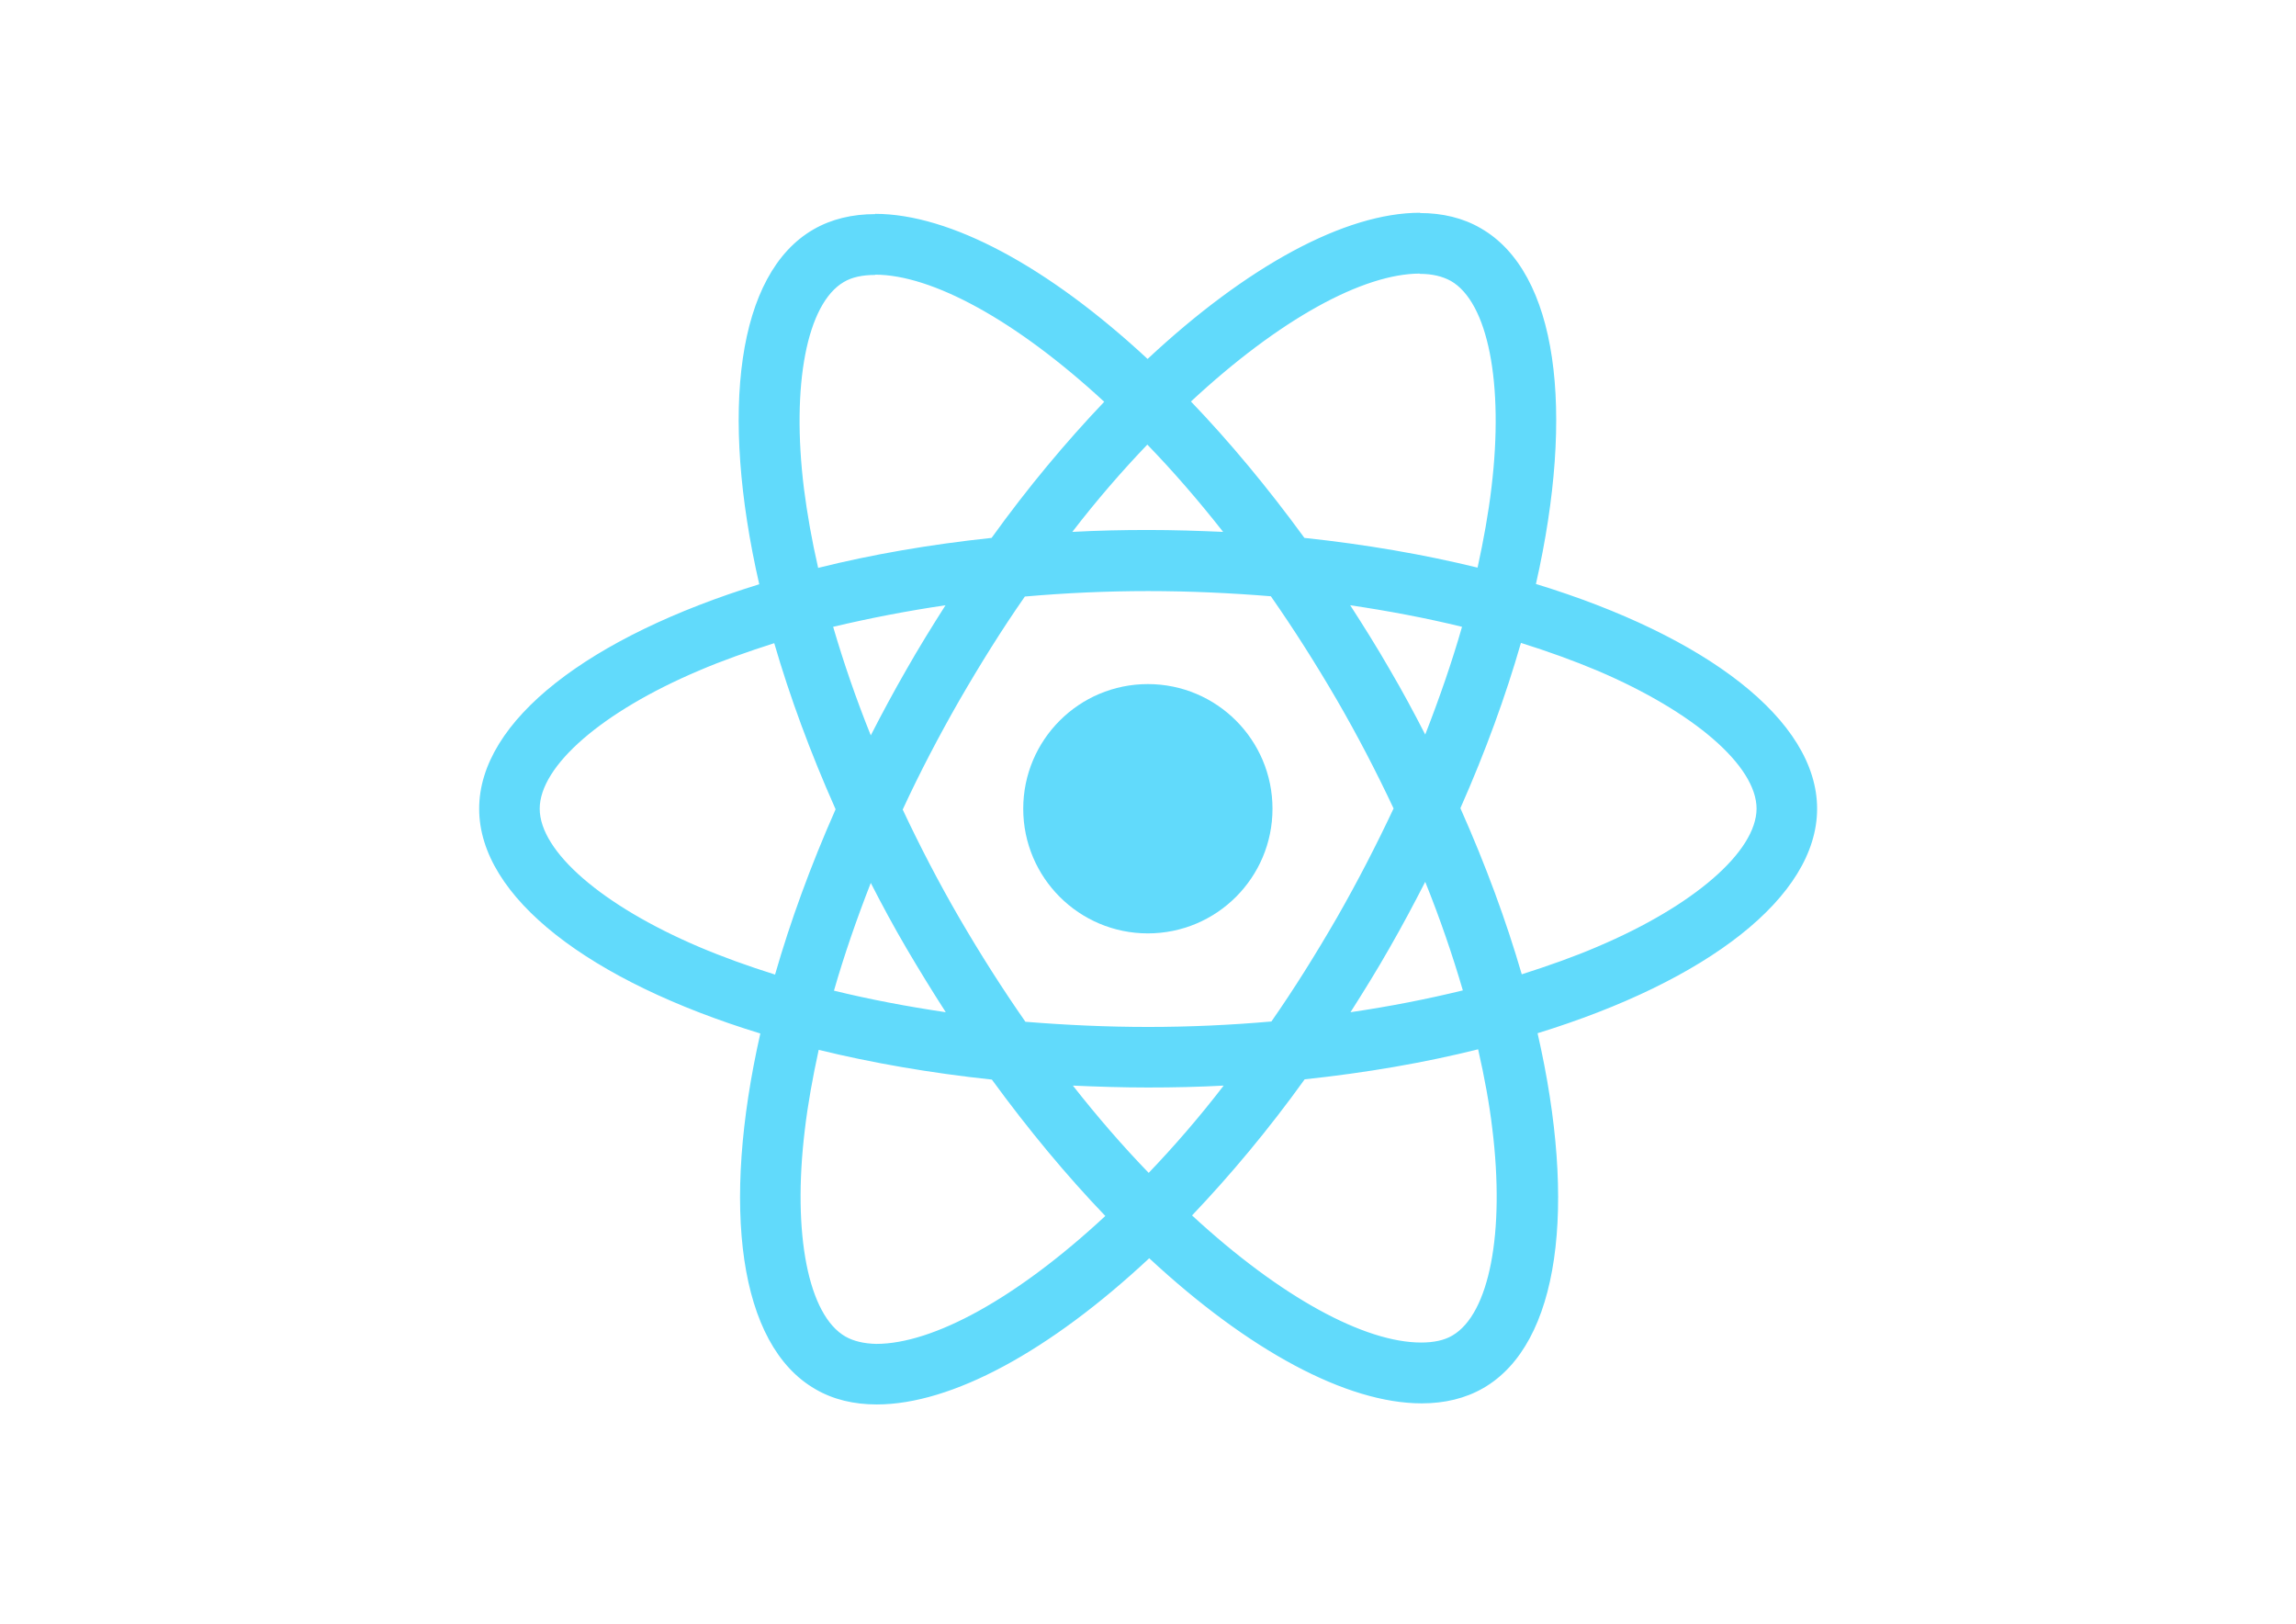
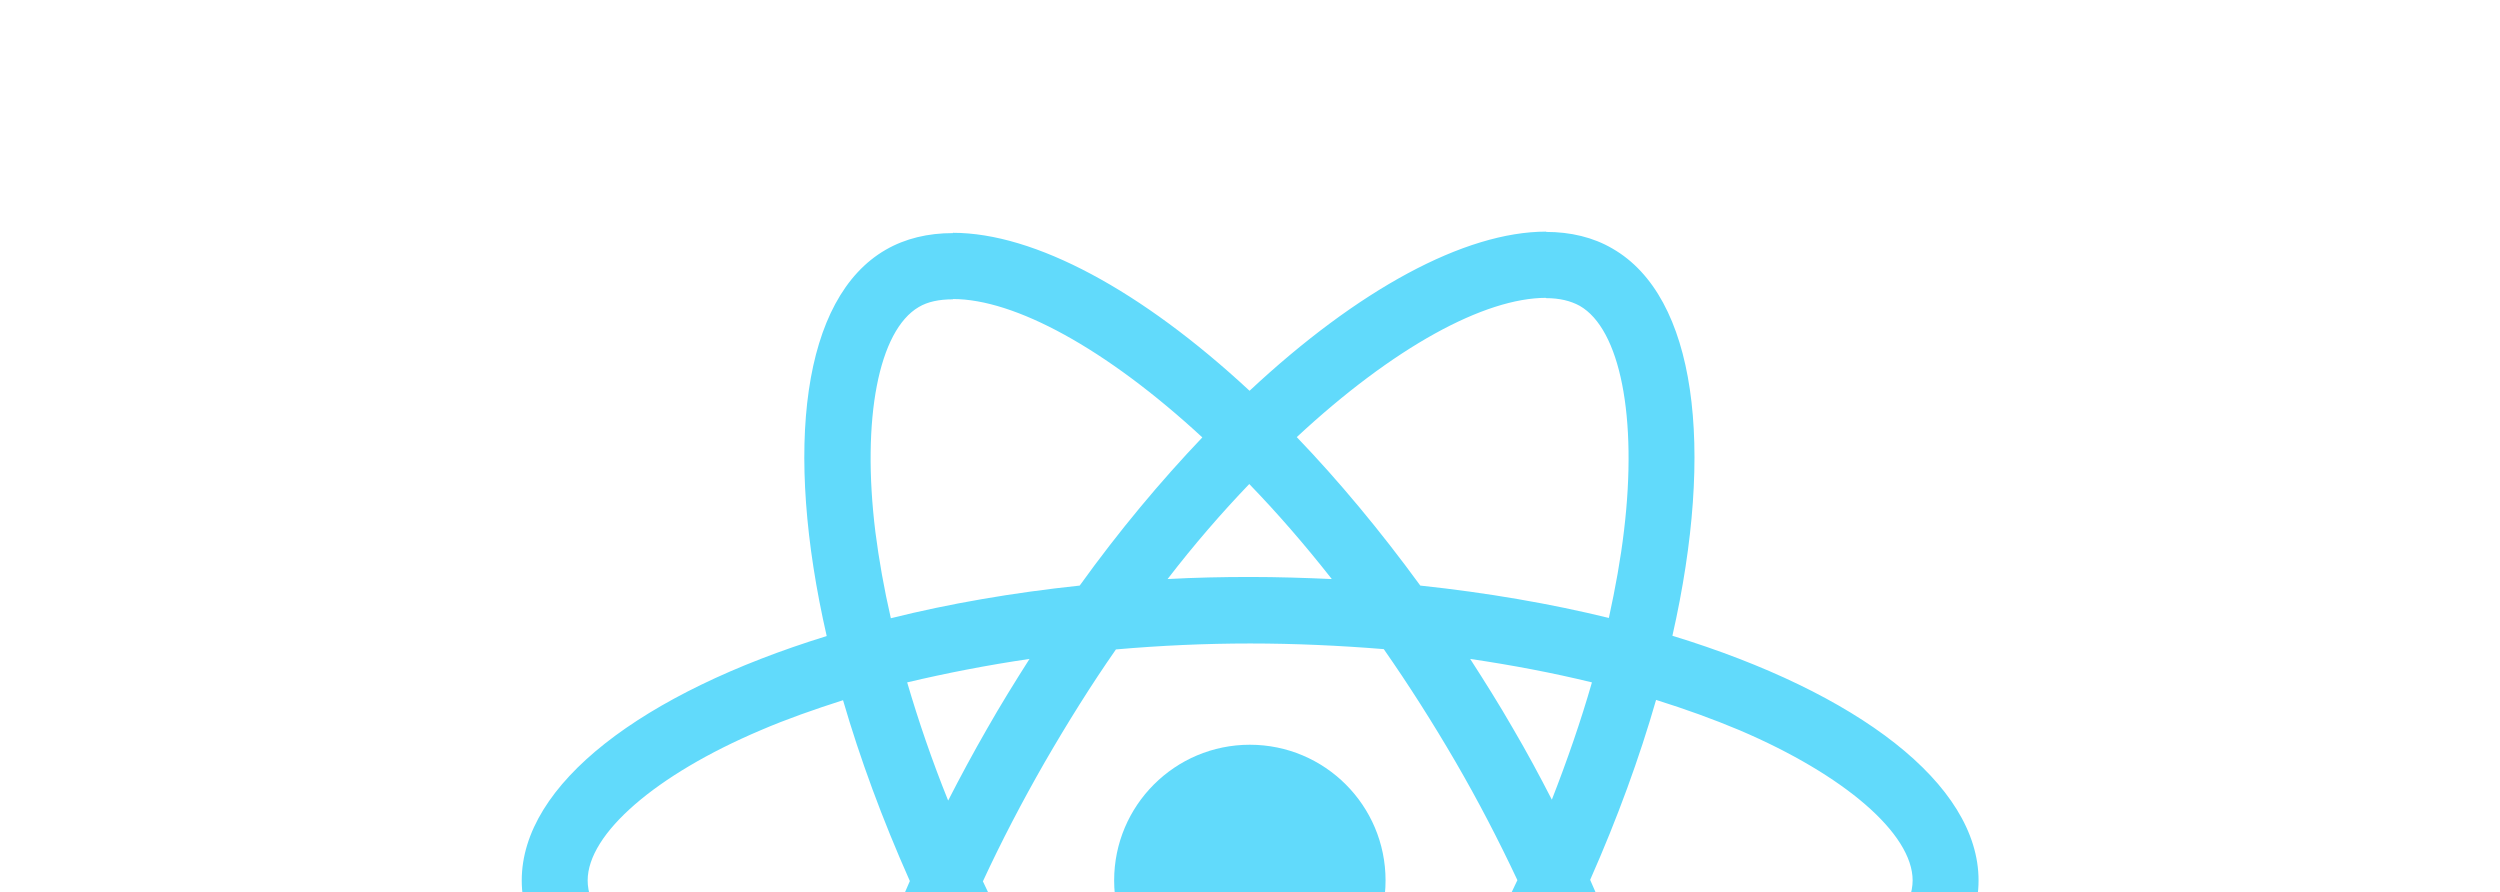
- <svg xmlns="http://www.w3.org/2000/svg" viewBox="0 0 841.9 595.3">
+ <svg xmlns="http://www.w3.org/2000/svg" viewBox="0 0 841.9 300.3">
  <g fill="#61DAFB">
    <path d="M666.3 296.5c0-32.5-40.7-63.3-103.1-82.4 14.4-63.6 8-114.2-20.2-130.4-6.5-3.8-14.1-5.6-22.4-5.6v22.3c4.6 0 8.3.9 11.4 2.6 13.6 7.8 19.5 37.5 14.9 75.7-1.1 9.4-2.9 19.3-5.1 29.4-19.6-4.8-41-8.5-63.5-10.9-13.5-18.5-27.5-35.3-41.6-50 32.6-30.3 63.2-46.9 84-46.9V78c-27.5 0-63.5 19.6-99.9 53.6-36.4-33.8-72.4-53.2-99.9-53.2v22.3c20.7 0 51.4 16.5 84 46.6-14 14.7-28 31.4-41.3 49.9-22.6 2.4-44 6.1-63.6 11-2.3-10-4-19.7-5.2-29-4.7-38.2 1.1-67.9 14.6-75.8 3-1.8 6.9-2.6 11.5-2.6V78.5c-8.4 0-16 1.8-22.6 5.6-28.1 16.2-34.4 66.7-19.9 130.1-62.2 19.2-102.7 49.9-102.7 82.3 0 32.5 40.7 63.3 103.1 82.4-14.4 63.6-8 114.2 20.2 130.4 6.5 3.8 14.1 5.6 22.5 5.6 27.5 0 63.5-19.6 99.9-53.6 36.4 33.8 72.4 53.2 99.9 53.2 8.4 0 16-1.8 22.6-5.6 28.1-16.2 34.4-66.7 19.9-130.1 62-19.1 102.5-49.9 102.5-82.3zm-130.2-66.7c-3.7 12.9-8.3 26.2-13.5 39.5-4.1-8-8.4-16-13.1-24-4.6-8-9.5-15.8-14.4-23.4 14.2 2.1 27.9 4.7 41 7.9zm-45.8 106.5c-7.8 13.5-15.8 26.3-24.1 38.2-14.9 1.3-30 2-45.2 2-15.1 0-30.2-.7-45-1.9-8.3-11.9-16.4-24.6-24.2-38-7.6-13.1-14.5-26.4-20.8-39.8 6.2-13.4 13.2-26.8 20.7-39.9 7.8-13.5 15.8-26.3 24.1-38.2 14.9-1.3 30-2 45.2-2 15.1 0 30.2.7 45 1.9 8.3 11.9 16.4 24.6 24.2 38 7.6 13.1 14.5 26.4 20.8 39.8-6.3 13.4-13.2 26.8-20.7 39.9zm32.3-13c5.4 13.4 10 26.8 13.8 39.8-13.1 3.2-26.9 5.9-41.2 8 4.9-7.7 9.8-15.6 14.4-23.7 4.6-8 8.9-16.1 13-24.1zM421.2 430c-9.3-9.6-18.6-20.3-27.8-32 9 .4 18.2.7 27.5.7 9.4 0 18.7-.2 27.8-.7-9 11.7-18.3 22.4-27.5 32zm-74.4-58.9c-14.2-2.1-27.9-4.7-41-7.9 3.7-12.9 8.3-26.2 13.5-39.5 4.1 8 8.4 16 13.1 24 4.7 8 9.5 15.8 14.4 23.4zM420.7 163c9.3 9.6 18.6 20.3 27.8 32-9-.4-18.2-.7-27.5-.7-9.4 0-18.7.2-27.8.7 9-11.7 18.3-22.4 27.5-32zm-74 58.9c-4.9 7.7-9.8 15.6-14.4 23.7-4.6 8-8.9 16-13 24-5.4-13.4-10-26.8-13.8-39.8 13.1-3.1 26.9-5.8 41.2-7.9zm-90.5 125.2c-35.4-15.1-58.3-34.9-58.3-50.6 0-15.7 22.9-35.6 58.3-50.6 8.6-3.7 18-7 27.7-10.1 5.7 19.6 13.2 40 22.5 60.9-9.2 20.8-16.6 41.1-22.2 60.6-9.9-3.1-19.3-6.5-28-10.2zM310 490c-13.6-7.8-19.5-37.5-14.9-75.7 1.1-9.4 2.9-19.3 5.1-29.4 19.6 4.8 41 8.5 63.5 10.9 13.5 18.5 27.5 35.3 41.6 50-32.6 30.3-63.2 46.9-84 46.9-4.5-.1-8.3-1-11.3-2.7zm237.2-76.2c4.7 38.2-1.1 67.9-14.6 75.8-3 1.8-6.9 2.6-11.5 2.6-20.7 0-51.4-16.5-84-46.6 14-14.7 28-31.4 41.3-49.9 22.6-2.4 44-6.1 63.6-11 2.3 10.1 4.1 19.8 5.2 29.1zm38.5-66.7c-8.6 3.7-18 7-27.7 10.1-5.7-19.6-13.2-40-22.5-60.9 9.2-20.8 16.6-41.1 22.2-60.6 9.9 3.1 19.3 6.5 28.1 10.2 35.4 15.1 58.3 34.9 58.3 50.6-.1 15.7-23 35.6-58.4 50.6zM320.8 78.4z" />
    <circle cx="420.9" cy="296.5" r="45.7" />
    <path d="M520.5 78.1z" />
  </g>
</svg>
